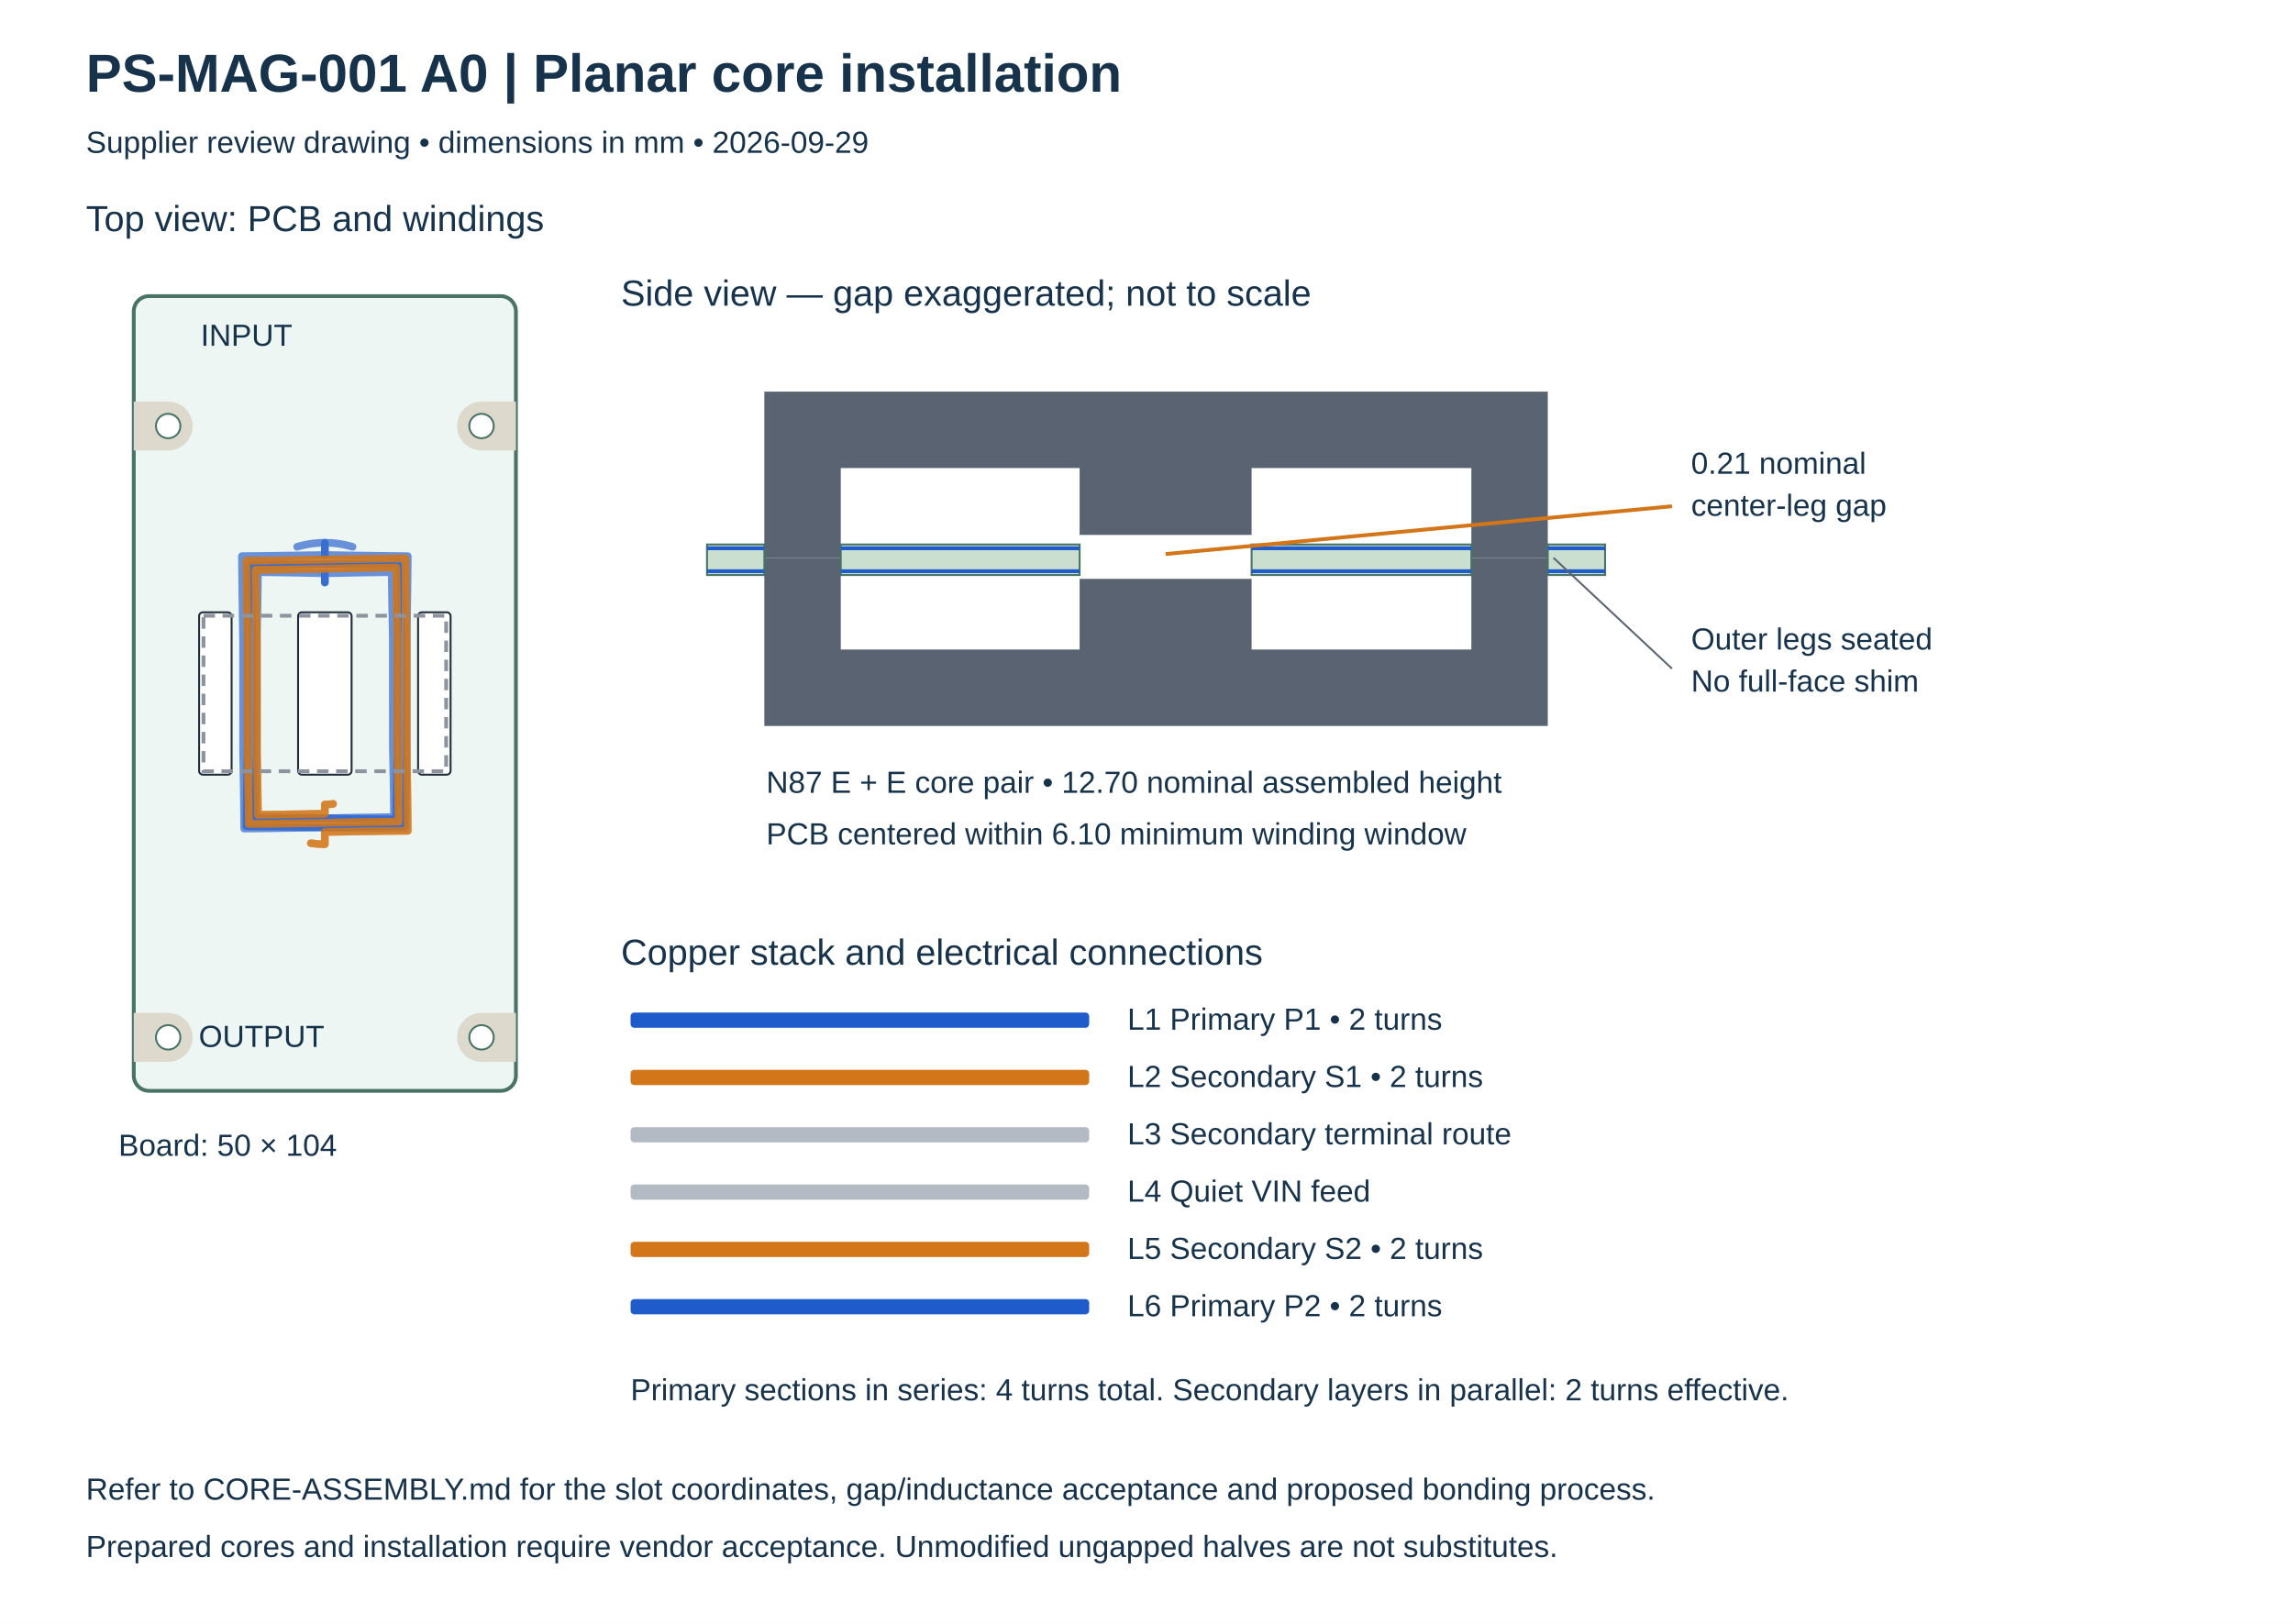
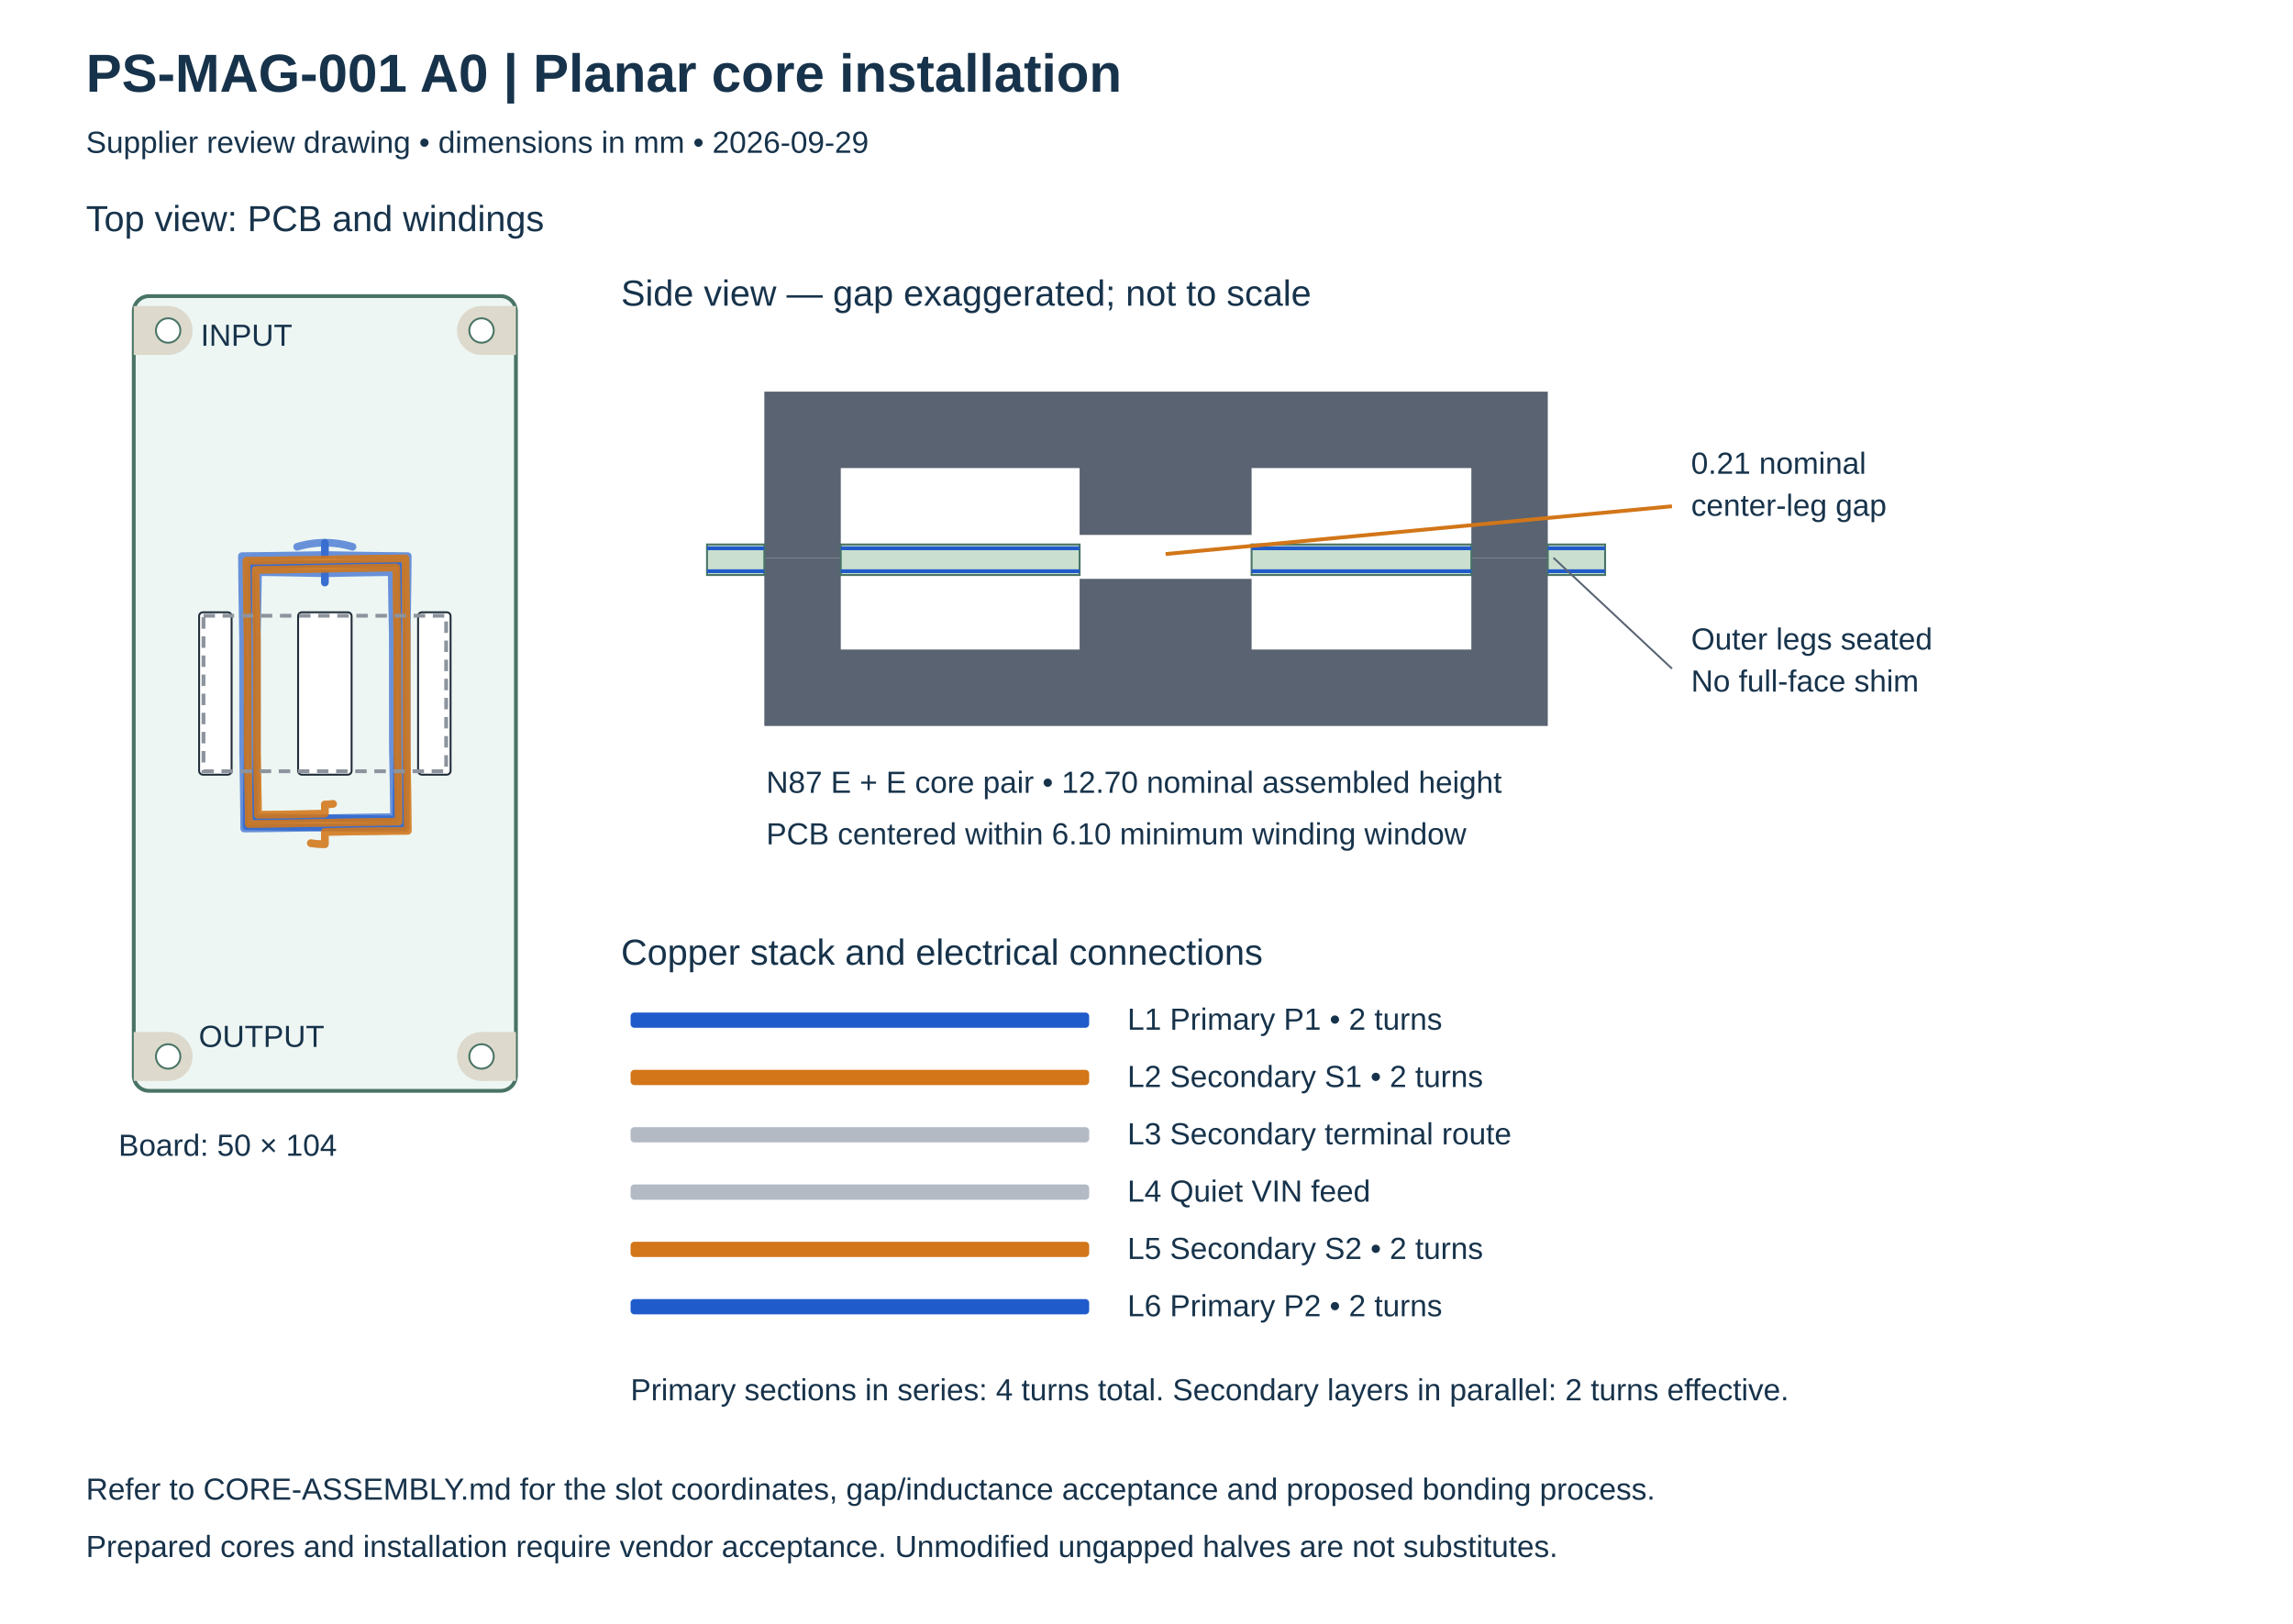
<svg xmlns="http://www.w3.org/2000/svg" width="1200" height="850" viewBox="0 0 1200 850">
  <rect width="1200" height="850" fill="white" />
  <style>text{font-family:Arial,sans-serif;fill:#17334b} .small{font-size:16px}.label{font-size:19px}.title{font-size:28px;font-weight:700}</style>
  <text x="45" y="48" class="title">PS-MAG-001 A0  |  Planar core installation</text>
  <text x="45" y="80" class="small">Supplier review drawing • dimensions in mm • 2026-09-29</text>
  <text x="45" y="121" class="label">Top view: PCB and windings</text>
  <rect x="70" y="155" width="200" height="416" rx="8" fill="#edf6f3" stroke="#497465" stroke-width="2" />
-   <rect x="70" y="210.2" width="18.0" height="25.6" fill="#ddd9cc" />
-   <circle cx="88.0" cy="223" r="12.8" fill="#ddd9cc" />
-   <circle cx="88.0" cy="223" r="6.4" fill="white" stroke="#497465" />
-   <rect x="252.0" y="210.2" width="18.0" height="25.6" fill="#ddd9cc" />
-   <circle cx="252.0" cy="223" r="12.8" fill="#ddd9cc" />
-   <circle cx="252.0" cy="223" r="6.4" fill="white" stroke="#497465" />
-   <rect x="70" y="530.2" width="18.0" height="25.6" fill="#ddd9cc" />
-   <circle cx="88.0" cy="543" r="12.8" fill="#ddd9cc" />
-   <circle cx="88.0" cy="543" r="6.4" fill="white" stroke="#497465" />
-   <rect x="252.0" y="530.2" width="18.0" height="25.6" fill="#ddd9cc" />
-   <circle cx="252.0" cy="543" r="12.8" fill="#ddd9cc" />
-   <circle cx="252.0" cy="543" r="6.4" fill="white" stroke="#497465" />
+   <rect x="70" y="160.2" width="18.0" height="25.6" fill="#ddd9cc" />
+   <circle cx="88.0" cy="173.0" r="12.8" fill="#ddd9cc" />
+   <circle cx="88.0" cy="173.0" r="6.4" fill="white" stroke="#497465" />
+   <rect x="252.0" y="160.2" width="18.0" height="25.6" fill="#ddd9cc" />
+   <circle cx="252.0" cy="173.0" r="12.8" fill="#ddd9cc" />
+   <circle cx="252.0" cy="173.0" r="6.4" fill="white" stroke="#497465" />
+   <rect x="70" y="540.2" width="18.0" height="25.6" fill="#ddd9cc" />
+   <circle cx="88.0" cy="553.0" r="12.8" fill="#ddd9cc" />
+   <circle cx="88.0" cy="553.0" r="6.4" fill="white" stroke="#497465" />
+   <rect x="252.0" y="540.2" width="18.0" height="25.6" fill="#ddd9cc" />
+   <circle cx="252.0" cy="553.0" r="12.8" fill="#ddd9cc" />
+   <circle cx="252.0" cy="553.0" r="6.4" fill="white" stroke="#497465" />
  <polyline points="184.488,286.227 183.311,285.889 182.126,285.580 180.934,285.300 179.735,285.049 178.531,284.827 177.322,284.635 176.108,284.471 174.891,284.338 173.671,284.234 172.448,284.159 171.224,284.115 170.000,284.100 170.000,290.500 167.840,290.538 165.674,290.575 163.490,290.613 161.278,290.650 159.026,290.688 156.721,290.725 154.350,290.762 151.899,290.800 149.349,290.837 146.682,290.875 143.875,290.913 140.901,290.950 137.729,290.988 134.321,291.025 130.631,291.062 126.600,291.100 126.638,295.199 126.675,298.944 126.713,302.396 126.750,305.601 126.787,308.599 126.825,311.422 126.862,314.097 126.900,316.647 126.938,319.092 126.975,321.449 127.013,323.732 127.050,325.957 127.088,328.135 127.125,330.277 127.162,332.396 127.200,334.500 127.237,393.601 127.275,395.708 127.312,397.832 127.350,399.984 127.388,402.174 127.425,404.415 127.463,406.720 127.500,409.104 127.537,411.583 127.575,414.177 127.612,416.906 127.650,419.797 127.688,422.881 127.725,426.194 127.763,429.782 127.800,433.700 131.786,433.663 135.429,433.625 138.786,433.587 141.903,433.550 144.819,433.512 147.564,433.475 150.165,433.438 152.644,433.400 155.021,433.363 157.313,433.325 159.533,433.288 161.695,433.250 163.813,433.212 165.895,433.175 167.954,433.137 170.000,433.100 172.042,433.062 174.090,433.025 176.154,432.988 178.245,432.950 180.373,432.913 182.551,432.875 184.791,432.837 187.107,432.800 189.516,432.762 192.035,432.725 194.687,432.688 197.496,432.650 200.491,432.613 203.709,432.575 207.194,432.538 211.000,432.500 210.963,428.626 210.925,425.086 210.887,421.824 210.850,418.795 210.812,415.962 210.775,413.295 210.738,410.767 210.700,408.358 210.662,406.049 210.625,403.823 210.588,401.667 210.550,399.566 210.512,397.509 210.475,395.486 210.438,393.487 210.400,391.500 210.363,332.517 210.325,330.528 210.287,328.524 210.250,326.494 210.213,324.427 210.175,322.313 210.137,320.139 210.100,317.890 210.062,315.552 210.025,313.106 209.988,310.532 209.950,307.806 209.912,304.899 209.875,301.775 209.838,298.393 209.800,294.700 206.039,294.738 202.601,294.775 199.434,294.812 196.493,294.850 193.743,294.887 191.153,294.925 188.700,294.962 186.361,295.000 184.120,295.038 181.959,295.075 179.866,295.113 177.827,295.150 175.831,295.188 173.868,295.225 171.928,295.262 170.000,295.300 168.076,295.337 166.147,295.375 164.202,295.413 162.232,295.450 160.228,295.488 158.177,295.525 156.068,295.562 153.887,295.600 151.619,295.637 149.248,295.675 146.752,295.712 144.108,295.750 141.289,295.788 138.260,295.825 134.981,295.863 131.400,295.900 131.438,299.549 131.475,302.883 131.512,305.956 131.550,308.809 131.588,311.476 131.625,313.988 131.662,316.368 131.700,318.636 131.738,320.809 131.775,322.905 131.812,324.935 131.850,326.911 131.887,328.847 131.925,330.750 131.963,332.631 132.000,334.500 132.037,393.365 132.075,395.235 132.113,397.120 132.150,399.029 132.188,400.972 132.225,402.959 132.262,405.003 132.300,407.116 132.338,409.313 132.375,411.611 132.412,414.029 132.450,416.590 132.488,419.321 132.525,422.255 132.562,425.431 132.600,428.900 136.137,428.863 139.368,428.825 142.346,428.788 145.110,428.750 147.696,428.712 150.130,428.675 152.435,428.637 154.633,428.600 156.739,428.562 158.769,428.525 160.735,428.488 162.650,428.450 164.525,428.413 166.368,428.375 168.190,428.337 170.000,428.300 171.806,428.262 173.617,428.225 175.442,428.188 177.290,428.150 179.171,428.113 181.095,428.075 183.073,428.038 185.119,428.000 187.245,427.962 189.470,427.925 191.810,427.887 194.288,427.850 196.931,427.812 199.770,427.775 202.844,427.738 206.200,427.700 206.162,424.276 206.125,421.147 206.088,418.264 206.050,415.588 206.012,413.085 205.975,410.729 205.938,408.497 205.900,406.370 205.863,404.332 205.825,402.367 205.787,400.464 205.750,398.611 205.713,396.797 205.675,395.014 205.637,393.251 205.600,391.500 205.562,332.753 205.525,331.001 205.488,329.236 205.450,327.449 205.412,325.630 205.375,323.769 205.338,321.856 205.300,319.878 205.262,317.822 205.225,315.672 205.188,313.409 205.150,311.014 205.113,308.459 205.075,305.715 205.037,302.744 205.000,299.500 201.688,299.538 198.662,299.575 195.874,299.613 193.286,299.650 190.866,299.688 188.588,299.725 186.430,299.762 184.373,299.800 182.402,299.837 180.503,299.875 178.664,299.913 176.872,299.950 175.119,299.988 173.395,300.025 171.692,300.062 170.000,300.100 170.000,304.900 170.000,304.900 170.000,304.900" fill="none" stroke="#205bcb" stroke-width="4" stroke-linecap="round" stroke-linejoin="round" opacity=".65" />
  <polyline points="170.000,304.900 170.000,304.900 170.000,304.900 170.000,300.100 168.308,300.062 166.605,300.025 164.881,299.988 163.128,299.950 161.336,299.913 159.497,299.875 157.598,299.837 155.627,299.800 153.570,299.762 151.412,299.725 149.134,299.688 146.714,299.650 144.126,299.613 141.338,299.575 138.312,299.538 135.000,299.500 134.963,302.744 134.925,305.715 134.887,308.459 134.850,311.014 134.812,313.409 134.775,315.672 134.738,317.822 134.700,319.878 134.662,321.856 134.625,323.769 134.588,325.630 134.550,327.449 134.512,329.236 134.475,331.001 134.438,332.753 134.400,391.500 134.363,393.251 134.325,395.014 134.287,396.797 134.250,398.611 134.213,400.464 134.175,402.367 134.137,404.332 134.100,406.370 134.062,408.497 134.025,410.729 133.988,413.085 133.950,415.588 133.912,418.264 133.875,421.147 133.838,424.276 133.800,427.700 137.156,427.738 140.230,427.775 143.069,427.812 145.712,427.850 148.190,427.887 150.530,427.925 152.755,427.962 154.881,428.000 156.927,428.038 158.905,428.075 160.829,428.113 162.710,428.150 164.558,428.188 166.383,428.225 168.194,428.262 170.000,428.300 171.810,428.337 173.632,428.375 175.475,428.413 177.350,428.450 179.265,428.488 181.231,428.525 183.261,428.562 185.367,428.600 187.565,428.637 189.870,428.675 192.304,428.712 194.890,428.750 197.654,428.788 200.632,428.825 203.863,428.863 207.400,428.900 207.438,425.431 207.475,422.255 207.512,419.321 207.550,416.590 207.588,414.029 207.625,411.611 207.662,409.313 207.700,407.116 207.738,405.003 207.775,402.959 207.812,400.972 207.850,399.029 207.887,397.120 207.925,395.235 207.963,393.365 208.000,334.500 208.037,332.631 208.075,330.750 208.113,328.847 208.150,326.911 208.188,324.935 208.225,322.905 208.262,320.809 208.300,318.636 208.338,316.368 208.375,313.988 208.412,311.476 208.450,308.809 208.488,305.956 208.525,302.883 208.562,299.549 208.600,295.900 205.019,295.863 201.740,295.825 198.711,295.788 195.892,295.750 193.248,295.712 190.752,295.675 188.381,295.637 186.113,295.600 183.932,295.562 181.823,295.525 179.772,295.488 177.768,295.450 175.798,295.413 173.853,295.375 171.924,295.337 170.000,295.300 168.072,295.262 166.132,295.225 164.169,295.188 162.173,295.150 160.134,295.113 158.041,295.075 155.880,295.038 153.639,295.000 151.300,294.962 148.847,294.925 146.257,294.887 143.507,294.850 140.566,294.812 137.399,294.775 133.961,294.738 130.200,294.700 130.162,298.393 130.125,301.775 130.088,304.899 130.050,307.806 130.012,310.532 129.975,313.106 129.938,315.552 129.900,317.890 129.863,320.139 129.825,322.313 129.787,324.427 129.750,326.494 129.713,328.524 129.675,330.528 129.637,332.517 129.600,391.500 129.562,393.487 129.525,395.486 129.488,397.509 129.450,399.566 129.412,401.667 129.375,403.823 129.338,406.049 129.300,408.358 129.262,410.767 129.225,413.295 129.188,415.962 129.150,418.795 129.113,421.824 129.075,425.086 129.037,428.626 129.000,432.500 132.806,432.538 136.291,432.575 139.509,432.613 142.504,432.650 145.313,432.688 147.965,432.725 150.484,432.762 152.893,432.800 155.209,432.837 157.449,432.875 159.627,432.913 161.755,432.950 163.846,432.988 165.910,433.025 167.958,433.062 170.000,433.100 172.046,433.137 174.105,433.175 176.187,433.212 178.305,433.250 180.467,433.288 182.687,433.325 184.979,433.363 187.356,433.400 189.835,433.438 192.436,433.475 195.181,433.512 198.097,433.550 201.214,433.587 204.571,433.625 208.214,433.663 212.200,433.700 212.238,429.782 212.275,426.194 212.312,422.881 212.350,419.797 212.387,416.906 212.425,414.177 212.463,411.583 212.500,409.104 212.537,406.720 212.575,404.415 212.613,402.174 212.650,399.984 212.688,397.832 212.725,395.708 212.762,393.601 212.800,363.000 212.838,332.396 212.875,330.277 212.912,328.135 212.950,325.957 212.988,323.732 213.025,321.449 213.062,319.092 213.100,316.647 213.137,314.097 213.175,311.422 213.213,308.599 213.250,305.601 213.287,302.396 213.325,298.944 213.363,295.199 213.400,291.100 209.369,291.062 205.679,291.025 202.271,290.988 199.099,290.950 196.125,290.913 193.318,290.875 190.651,290.837 188.101,290.800 185.650,290.762 183.279,290.725 180.974,290.688 178.722,290.650 176.510,290.613 174.326,290.575 172.160,290.538 170.000,290.500 170.000,284.100 168.776,284.115 167.552,284.159 166.329,284.234 165.109,284.338 163.892,284.471 162.678,284.635 161.469,284.827 160.265,285.049 159.066,285.300 157.874,285.580 156.689,285.889 155.512,286.227" fill="none" stroke="#205bcb" stroke-width="4" stroke-linecap="round" stroke-linejoin="round" opacity=".65" />
  <polyline points="162.678,441.365 163.892,441.529 165.109,441.662 166.329,441.766 167.552,441.841 168.776,441.885 170.000,441.900 170.000,435.500 172.160,435.462 174.326,435.425 176.510,435.387 178.722,435.350 180.974,435.312 183.279,435.275 185.650,435.238 188.101,435.200 190.651,435.163 193.318,435.125 196.125,435.087 199.099,435.050 202.271,435.013 205.679,434.975 209.369,434.938 213.400,434.900 213.362,430.801 213.325,427.056 213.287,423.604 213.250,420.399 213.212,417.401 213.175,414.578 213.137,411.903 213.100,409.353 213.062,406.908 213.025,404.551 212.988,402.268 212.950,400.043 212.912,397.865 212.875,395.723 212.838,393.604 212.800,391.500 212.762,332.399 212.725,330.292 212.688,328.168 212.650,326.016 212.613,323.826 212.575,321.585 212.537,319.280 212.500,316.896 212.463,314.417 212.425,311.823 212.388,309.094 212.350,306.203 212.312,303.119 212.275,299.806 212.238,296.218 212.200,292.300 208.214,292.337 204.571,292.375 201.214,292.413 198.097,292.450 195.181,292.488 192.436,292.525 189.835,292.562 187.356,292.600 184.979,292.637 182.687,292.675 180.467,292.712 178.305,292.750 176.187,292.788 174.105,292.825 172.046,292.863 170.000,292.900 167.958,292.938 165.910,292.975 163.846,293.012 161.755,293.050 159.627,293.087 157.449,293.125 155.209,293.163 152.893,293.200 150.484,293.237 147.965,293.275 145.313,293.312 142.504,293.350 139.509,293.387 136.291,293.425 132.806,293.462 129.000,293.500 129.038,297.374 129.075,300.914 129.113,304.176 129.150,307.205 129.188,310.038 129.225,312.705 129.262,315.233 129.300,317.642 129.338,319.951 129.375,322.177 129.412,324.333 129.450,326.434 129.488,328.491 129.525,330.514 129.562,332.513 129.600,334.500 129.637,393.483 129.675,395.472 129.713,397.476 129.750,399.506 129.787,401.573 129.825,403.687 129.863,405.861 129.900,408.110 129.938,410.448 129.975,412.894 130.012,415.468 130.050,418.194 130.087,421.101 130.125,424.225 130.162,427.607 130.200,431.300 133.961,431.262 137.399,431.225 140.566,431.188 143.507,431.150 146.257,431.112 148.847,431.075 151.300,431.038 153.639,431.000 155.880,430.962 158.041,430.925 160.134,430.887 162.173,430.850 164.169,430.812 166.132,430.775 168.072,430.738 170.000,430.700 171.924,430.663 173.853,430.625 175.798,430.587 177.768,430.550 179.772,430.512 181.823,430.475 183.932,430.438 186.113,430.400 188.381,430.363 190.752,430.325 193.248,430.288 195.892,430.250 198.711,430.212 201.740,430.175 205.019,430.138 208.600,430.100 208.562,426.451 208.525,423.117 208.487,420.044 208.450,417.191 208.412,414.524 208.375,412.012 208.338,409.632 208.300,407.364 208.262,405.191 208.225,403.095 208.188,401.065 208.150,399.089 208.113,397.153 208.075,395.250 208.037,393.369 208.000,391.500 207.963,332.635 207.925,330.765 207.887,328.880 207.850,326.971 207.812,325.028 207.775,323.041 207.738,320.997 207.700,318.884 207.662,316.687 207.625,314.389 207.588,311.971 207.550,309.410 207.513,306.679 207.475,303.745 207.438,300.569 207.400,297.100 203.863,297.138 200.632,297.175 197.654,297.212 194.890,297.250 192.304,297.288 189.870,297.325 187.565,297.363 185.367,297.400 183.261,297.438 181.231,297.475 179.265,297.512 177.350,297.550 175.475,297.587 173.632,297.625 171.810,297.663 170.000,297.700 168.194,297.738 166.383,297.775 164.558,297.812 162.710,297.850 160.829,297.887 158.905,297.925 156.927,297.962 154.881,298.000 152.755,298.038 150.530,298.075 148.190,298.112 145.712,298.150 143.069,298.188 140.230,298.225 137.156,298.262 133.800,298.300 133.838,301.724 133.875,304.853 133.913,307.736 133.950,310.412 133.988,312.915 134.025,315.271 134.062,317.503 134.100,319.630 134.137,321.668 134.175,323.633 134.213,325.536 134.250,327.389 134.287,329.203 134.325,330.986 134.363,332.749 134.400,334.500 134.438,393.247 134.475,394.999 134.512,396.764 134.550,398.551 134.588,400.370 134.625,402.231 134.662,404.144 134.700,406.122 134.738,408.178 134.775,410.328 134.812,412.591 134.850,414.986 134.887,417.541 134.925,420.285 134.962,423.256 135.000,426.500 138.312,426.462 141.338,426.425 144.126,426.387 146.714,426.350 149.134,426.312 151.412,426.275 153.570,426.238 155.627,426.200 157.598,426.163 159.497,426.125 161.336,426.087 163.128,426.050 164.881,426.012 166.605,425.975 168.308,425.938 170.000,425.900 170.000,421.100 170.719,421.091 171.438,421.065 172.156,421.021 172.872,420.960 173.587,420.882 174.300,420.786" fill="none" stroke="#d27619" stroke-width="4" stroke-linecap="round" stroke-linejoin="round" opacity=".65" />
  <polyline points="162.678,441.365 163.892,441.529 165.109,441.662 166.329,441.766 167.552,441.841 168.776,441.885 170.000,441.900 170.000,435.500 172.160,435.462 174.326,435.425 176.510,435.387 178.722,435.350 180.974,435.312 183.279,435.275 185.650,435.238 188.101,435.200 190.651,435.163 193.318,435.125 196.125,435.087 199.099,435.050 202.271,435.013 205.679,434.975 209.369,434.938 213.400,434.900 213.362,430.801 213.325,427.056 213.287,423.604 213.250,420.399 213.212,417.401 213.175,414.578 213.137,411.903 213.100,409.353 213.062,406.908 213.025,404.551 212.988,402.268 212.950,400.043 212.912,397.865 212.875,395.723 212.838,393.604 212.800,391.500 212.762,332.399 212.725,330.292 212.688,328.168 212.650,326.016 212.613,323.826 212.575,321.585 212.537,319.280 212.500,316.896 212.463,314.417 212.425,311.823 212.388,309.094 212.350,306.203 212.312,303.119 212.275,299.806 212.238,296.218 212.200,292.300 208.214,292.337 204.571,292.375 201.214,292.413 198.097,292.450 195.181,292.488 192.436,292.525 189.835,292.562 187.356,292.600 184.979,292.637 182.687,292.675 180.467,292.712 178.305,292.750 176.187,292.788 174.105,292.825 172.046,292.863 170.000,292.900 167.958,292.938 165.910,292.975 163.846,293.012 161.755,293.050 159.627,293.087 157.449,293.125 155.209,293.163 152.893,293.200 150.484,293.237 147.965,293.275 145.313,293.312 142.504,293.350 139.509,293.387 136.291,293.425 132.806,293.462 129.000,293.500 129.038,297.374 129.075,300.914 129.113,304.176 129.150,307.205 129.188,310.038 129.225,312.705 129.262,315.233 129.300,317.642 129.338,319.951 129.375,322.177 129.412,324.333 129.450,326.434 129.488,328.491 129.525,330.514 129.562,332.513 129.600,334.500 129.637,393.483 129.675,395.472 129.713,397.476 129.750,399.506 129.787,401.573 129.825,403.687 129.863,405.861 129.900,408.110 129.938,410.448 129.975,412.894 130.012,415.468 130.050,418.194 130.087,421.101 130.125,424.225 130.162,427.607 130.200,431.300 133.961,431.262 137.399,431.225 140.566,431.188 143.507,431.150 146.257,431.112 148.847,431.075 151.300,431.038 153.639,431.000 155.880,430.962 158.041,430.925 160.134,430.887 162.173,430.850 164.169,430.812 166.132,430.775 168.072,430.738 170.000,430.700 171.924,430.663 173.853,430.625 175.798,430.587 177.768,430.550 179.772,430.512 181.823,430.475 183.932,430.438 186.113,430.400 188.381,430.363 190.752,430.325 193.248,430.288 195.892,430.250 198.711,430.212 201.740,430.175 205.019,430.138 208.600,430.100 208.562,426.451 208.525,423.117 208.487,420.044 208.450,417.191 208.412,414.524 208.375,412.012 208.338,409.632 208.300,407.364 208.262,405.191 208.225,403.095 208.188,401.065 208.150,399.089 208.113,397.153 208.075,395.250 208.037,393.369 208.000,391.500 207.963,332.635 207.925,330.765 207.887,328.880 207.850,326.971 207.812,325.028 207.775,323.041 207.738,320.997 207.700,318.884 207.662,316.687 207.625,314.389 207.588,311.971 207.550,309.410 207.513,306.679 207.475,303.745 207.438,300.569 207.400,297.100 203.863,297.138 200.632,297.175 197.654,297.212 194.890,297.250 192.304,297.288 189.870,297.325 187.565,297.363 185.367,297.400 183.261,297.438 181.231,297.475 179.265,297.512 177.350,297.550 175.475,297.587 173.632,297.625 171.810,297.663 170.000,297.700 168.194,297.738 166.383,297.775 164.558,297.812 162.710,297.850 160.829,297.887 158.905,297.925 156.927,297.962 154.881,298.000 152.755,298.038 150.530,298.075 148.190,298.112 145.712,298.150 143.069,298.188 140.230,298.225 137.156,298.262 133.800,298.300 133.838,301.724 133.875,304.853 133.913,307.736 133.950,310.412 133.988,312.915 134.025,315.271 134.062,317.503 134.100,319.630 134.137,321.668 134.175,323.633 134.213,325.536 134.250,327.389 134.287,329.203 134.325,330.986 134.363,332.749 134.400,334.500 134.438,393.247 134.475,394.999 134.512,396.764 134.550,398.551 134.588,400.370 134.625,402.231 134.662,404.144 134.700,406.122 134.738,408.178 134.775,410.328 134.812,412.591 134.850,414.986 134.887,417.541 134.925,420.285 134.962,423.256 135.000,426.500 138.312,426.462 141.338,426.425 144.126,426.387 146.714,426.350 149.134,426.312 151.412,426.275 153.570,426.238 155.627,426.200 157.598,426.163 159.497,426.125 161.336,426.087 163.128,426.050 164.881,426.012 166.605,425.975 168.308,425.938 170.000,425.900 170.000,421.100 170.719,421.091 171.438,421.065 172.156,421.021 172.872,420.960 173.587,420.882 174.300,420.786" fill="none" stroke="#d27619" stroke-width="4" stroke-linecap="round" stroke-linejoin="round" opacity=".65" />
  <rect x="156.0" y="320.5" width="28.0" height="85.0" rx="2" fill="white" stroke="#202d39" />
  <rect x="104.2" y="320.5" width="17.0" height="85.0" rx="2" fill="white" stroke="#202d39" />
  <rect x="218.8" y="320.5" width="17.0" height="85.0" rx="2" fill="white" stroke="#202d39" />
  <rect x="106.5" y="322.3" width="127" height="81.4" fill="none" stroke="#8d949d" stroke-width="2" stroke-dasharray="6 4" />
  <text x="105" y="181" class="small">INPUT</text>
  <text x="104" y="548" class="small">OUTPUT</text>
  <text x="62" y="605" class="small">Board: 50 × 104</text>
  <text x="325" y="160" class="label">Side view — gap exaggerated; not to scale</text>
  <path d="M400 205H810V292H770V245H655V280H565V245H440V292H400Z" fill="#596371" />
  <path d="M400 292H440V340H565V303H655V340H770V292H810V380H400Z" fill="#596371" />
  <rect x="370" y="285" width="30" height="16" fill="#cadfcf" stroke="#497465" />
  <path d="M370 287h30 M370 299h30" stroke="#205bcb" stroke-width="2" />
  <rect x="440" y="285" width="125" height="16" fill="#cadfcf" stroke="#497465" />
  <path d="M440 287h125 M440 299h125" stroke="#205bcb" stroke-width="2" />
  <rect x="655" y="285" width="115" height="16" fill="#cadfcf" stroke="#497465" />
  <path d="M655 287h115 M655 299h115" stroke="#205bcb" stroke-width="2" />
  <rect x="810" y="285" width="30" height="16" fill="#cadfcf" stroke="#497465" />
  <path d="M810 287h30 M810 299h30" stroke="#205bcb" stroke-width="2" />
  <path d="M610 290L875 265" stroke="#d27619" fill="none" stroke-width="2" />
  <path d="M813 292L875 350" stroke="#596371" fill="none" />
  <text x="885" y="248" class="small">0.21 nominal</text>
  <text x="885" y="270" class="small">center-leg gap</text>
  <text x="885" y="340" class="small">Outer legs seated</text>
  <text x="885" y="362" class="small">No full-face shim</text>
  <text x="401" y="415" class="small">N87 E + E core pair • 12.70 nominal assembled height</text>
  <text x="401" y="442" class="small">PCB centered within 6.10 minimum winding window</text>
  <text x="325" y="505" class="label">Copper stack and electrical connections</text>
  <rect x="330" y="530" width="240" height="8" rx="2" fill="#205bcb" />
  <text x="590" y="539" class="small">L1  Primary P1 • 2 turns</text>
  <rect x="330" y="560" width="240" height="8" rx="2" fill="#d27619" />
  <text x="590" y="569" class="small">L2  Secondary S1 • 2 turns</text>
  <rect x="330" y="590" width="240" height="8" rx="2" fill="#b3bac3" />
  <text x="590" y="599" class="small">L3  Secondary terminal route</text>
  <rect x="330" y="620" width="240" height="8" rx="2" fill="#b3bac3" />
  <text x="590" y="629" class="small">L4  Quiet VIN feed</text>
  <rect x="330" y="650" width="240" height="8" rx="2" fill="#d27619" />
  <text x="590" y="659" class="small">L5  Secondary S2 • 2 turns</text>
  <rect x="330" y="680" width="240" height="8" rx="2" fill="#205bcb" />
  <text x="590" y="689" class="small">L6  Primary P2 • 2 turns</text>
  <text x="330" y="733" class="small">Primary sections in series: 4 turns total. Secondary layers in parallel: 2 turns effective.</text>
  <text x="45" y="785" class="small">Refer to CORE-ASSEMBLY.md for the slot coordinates, gap/inductance acceptance and proposed bonding process.</text>
  <text x="45" y="815" class="small">Prepared cores and installation require vendor acceptance. Unmodified ungapped halves are not substitutes.</text>
</svg>
